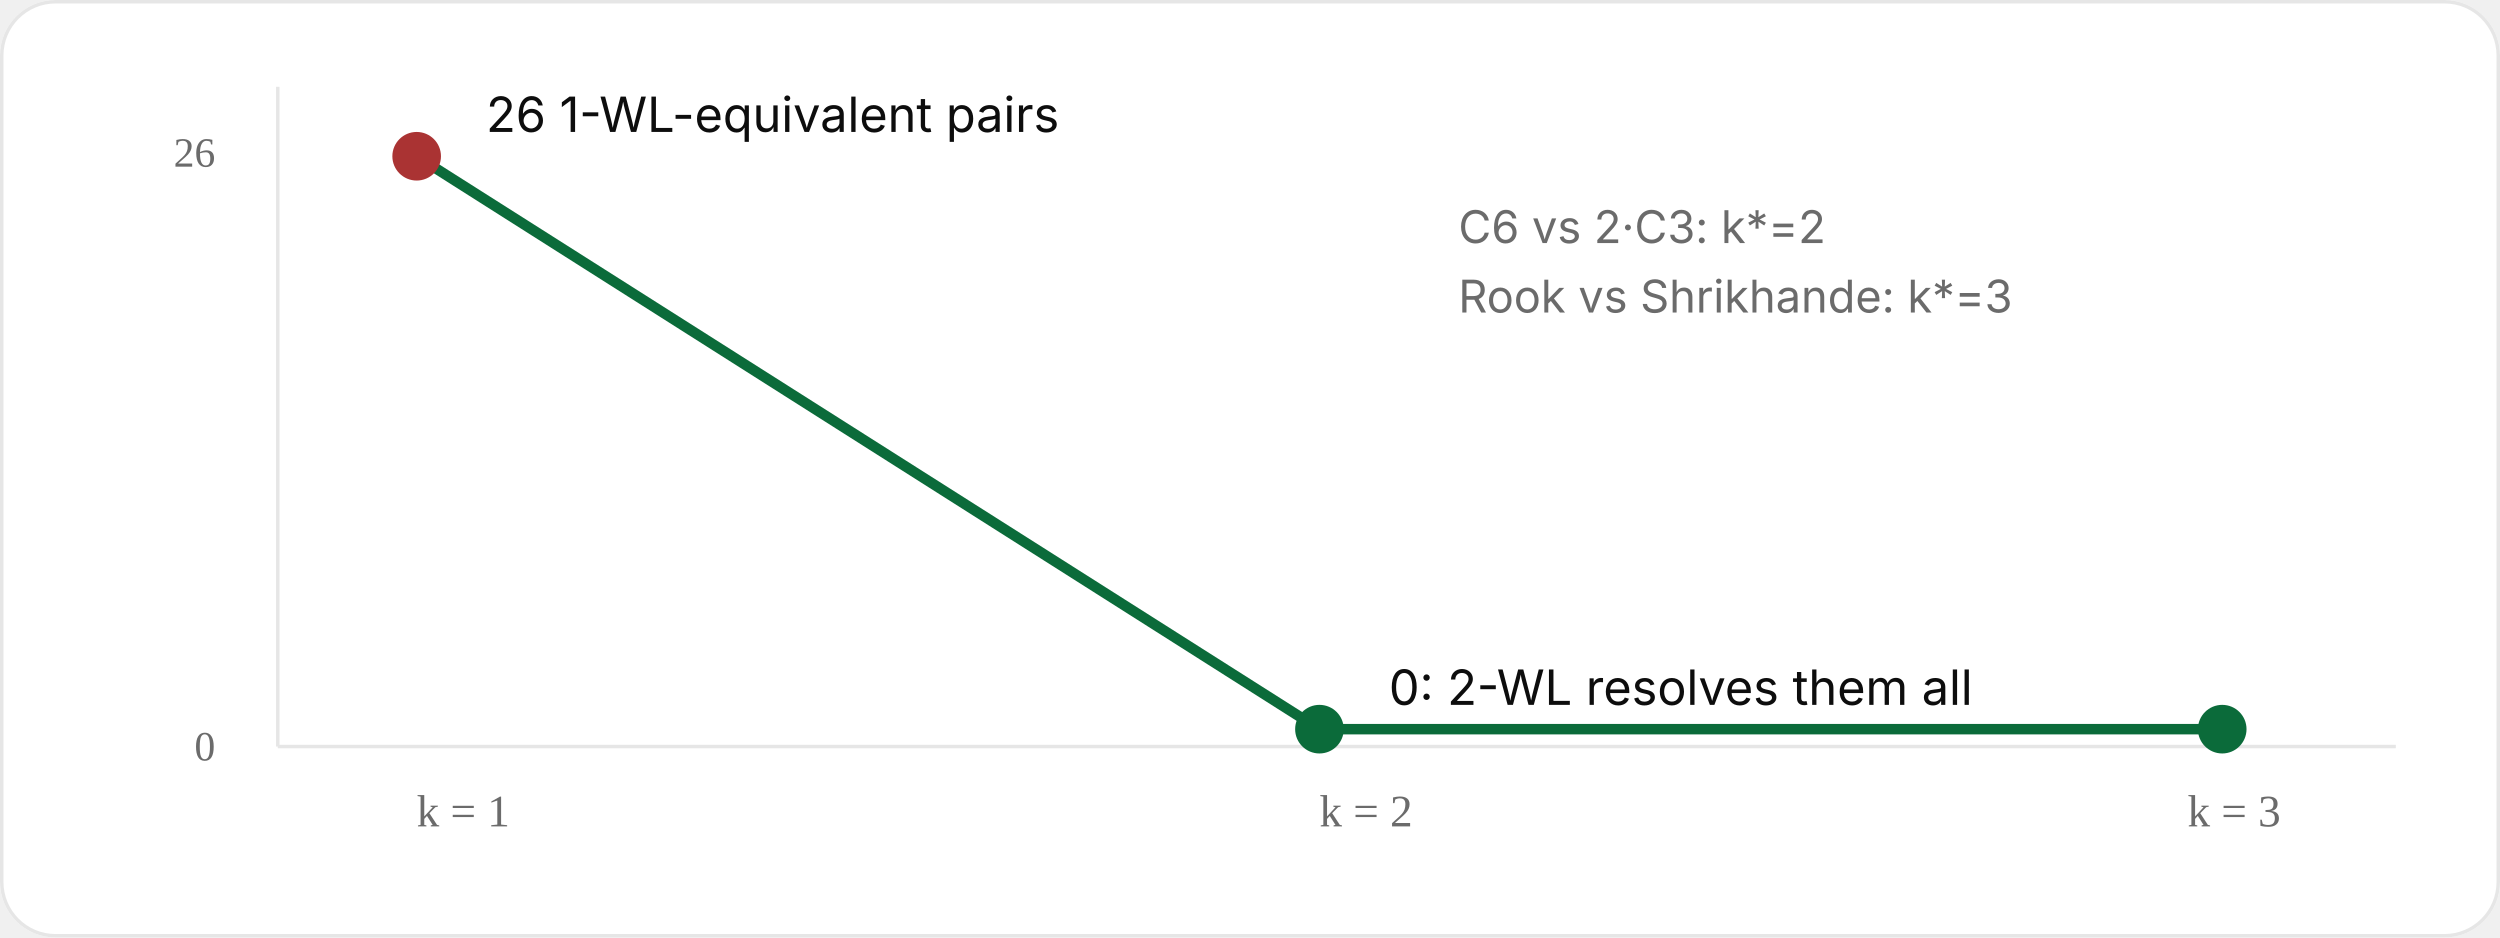
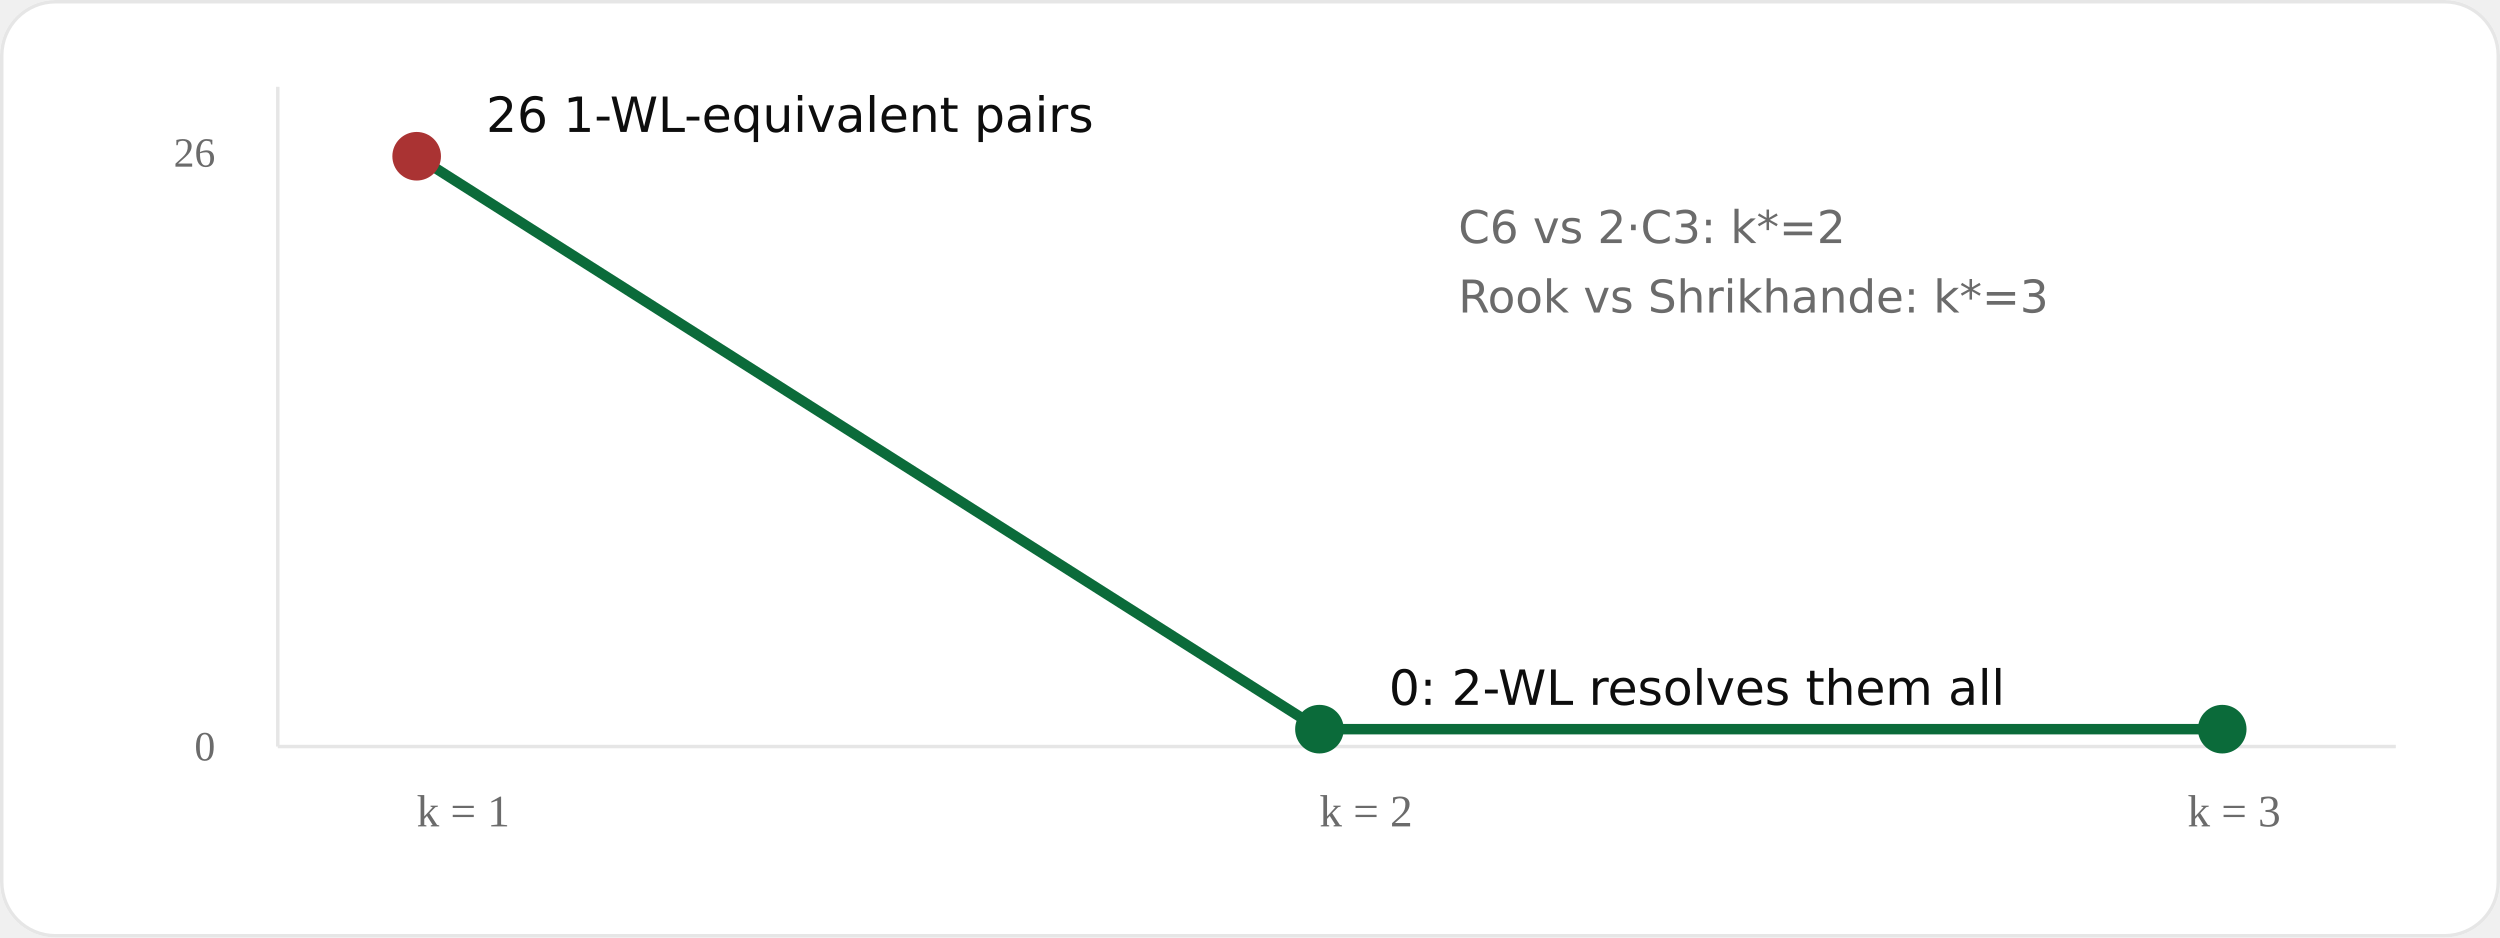
<svg xmlns="http://www.w3.org/2000/svg" viewBox="0 0 720 270" width="720" height="270">
  <rect width="720" height="270" rx="16" fill="#ffffff" />
  <rect x="0.5" y="0.5" width="719" height="269" rx="15.5" fill="none" stroke="#e6e6e6" />
  <line x1="80" y1="215" x2="690" y2="215" stroke="#e6e6e6" />
  <line x1="80" y1="25" x2="80" y2="215" stroke="#e6e6e6" />
  <text x="62" y="48" text-anchor="end" font-size="12" fill="#6b6b6b">26</text>
  <text x="62" y="219" text-anchor="end" font-size="12" fill="#6b6b6b">0</text>
  <text x="120" y="238" font-size="13" fill="#6b6b6b">k = 1</text>
  <text x="380" y="238" font-size="13" fill="#6b6b6b">k = 2</text>
  <text x="630" y="238" font-size="13" fill="#6b6b6b">k = 3</text>
  <polyline points="120,45 380,210 640,210" fill="none" stroke="#0b6b3a" stroke-width="3" />
  <circle cx="120" cy="45" r="7" fill="#a33" />
  <circle cx="380" cy="210" r="7" fill="#0b6b3a" />
  <circle cx="640" cy="210" r="7" fill="#0b6b3a" />
-   <text x="140" y="38" font-size="14" fill="#0d0d0d" font-family="-apple-system,sans-serif">26 1-WL-equivalent pairs</text>
-   <text x="400" y="203" font-size="14" fill="#0d0d0d" font-family="-apple-system,sans-serif">0: 2-WL resolves them all</text>
-   <text x="420" y="70" font-size="13" fill="#6b6b6b" font-family="-apple-system,sans-serif">C6 vs 2·C3: k*=2</text>
-   <text x="420" y="90" font-size="13" fill="#6b6b6b" font-family="-apple-system,sans-serif">Rook vs Shrikhande: k*=3</text>
+   <text x="140" y="38" font-size="14" fill="#0d0d0d" font-family="DejaVu Sans, sans-serif">26 1-WL-equivalent pairs</text>
+   <text x="400" y="203" font-size="14" fill="#0d0d0d" font-family="DejaVu Sans, sans-serif">0: 2-WL resolves them all</text>
+   <text x="420" y="70" font-size="13" fill="#6b6b6b" font-family="DejaVu Sans, sans-serif">C6 vs 2·C3: k*=2</text>
+   <text x="420" y="90" font-size="13" fill="#6b6b6b" font-family="DejaVu Sans, sans-serif">Rook vs Shrikhande: k*=3</text>
</svg>
